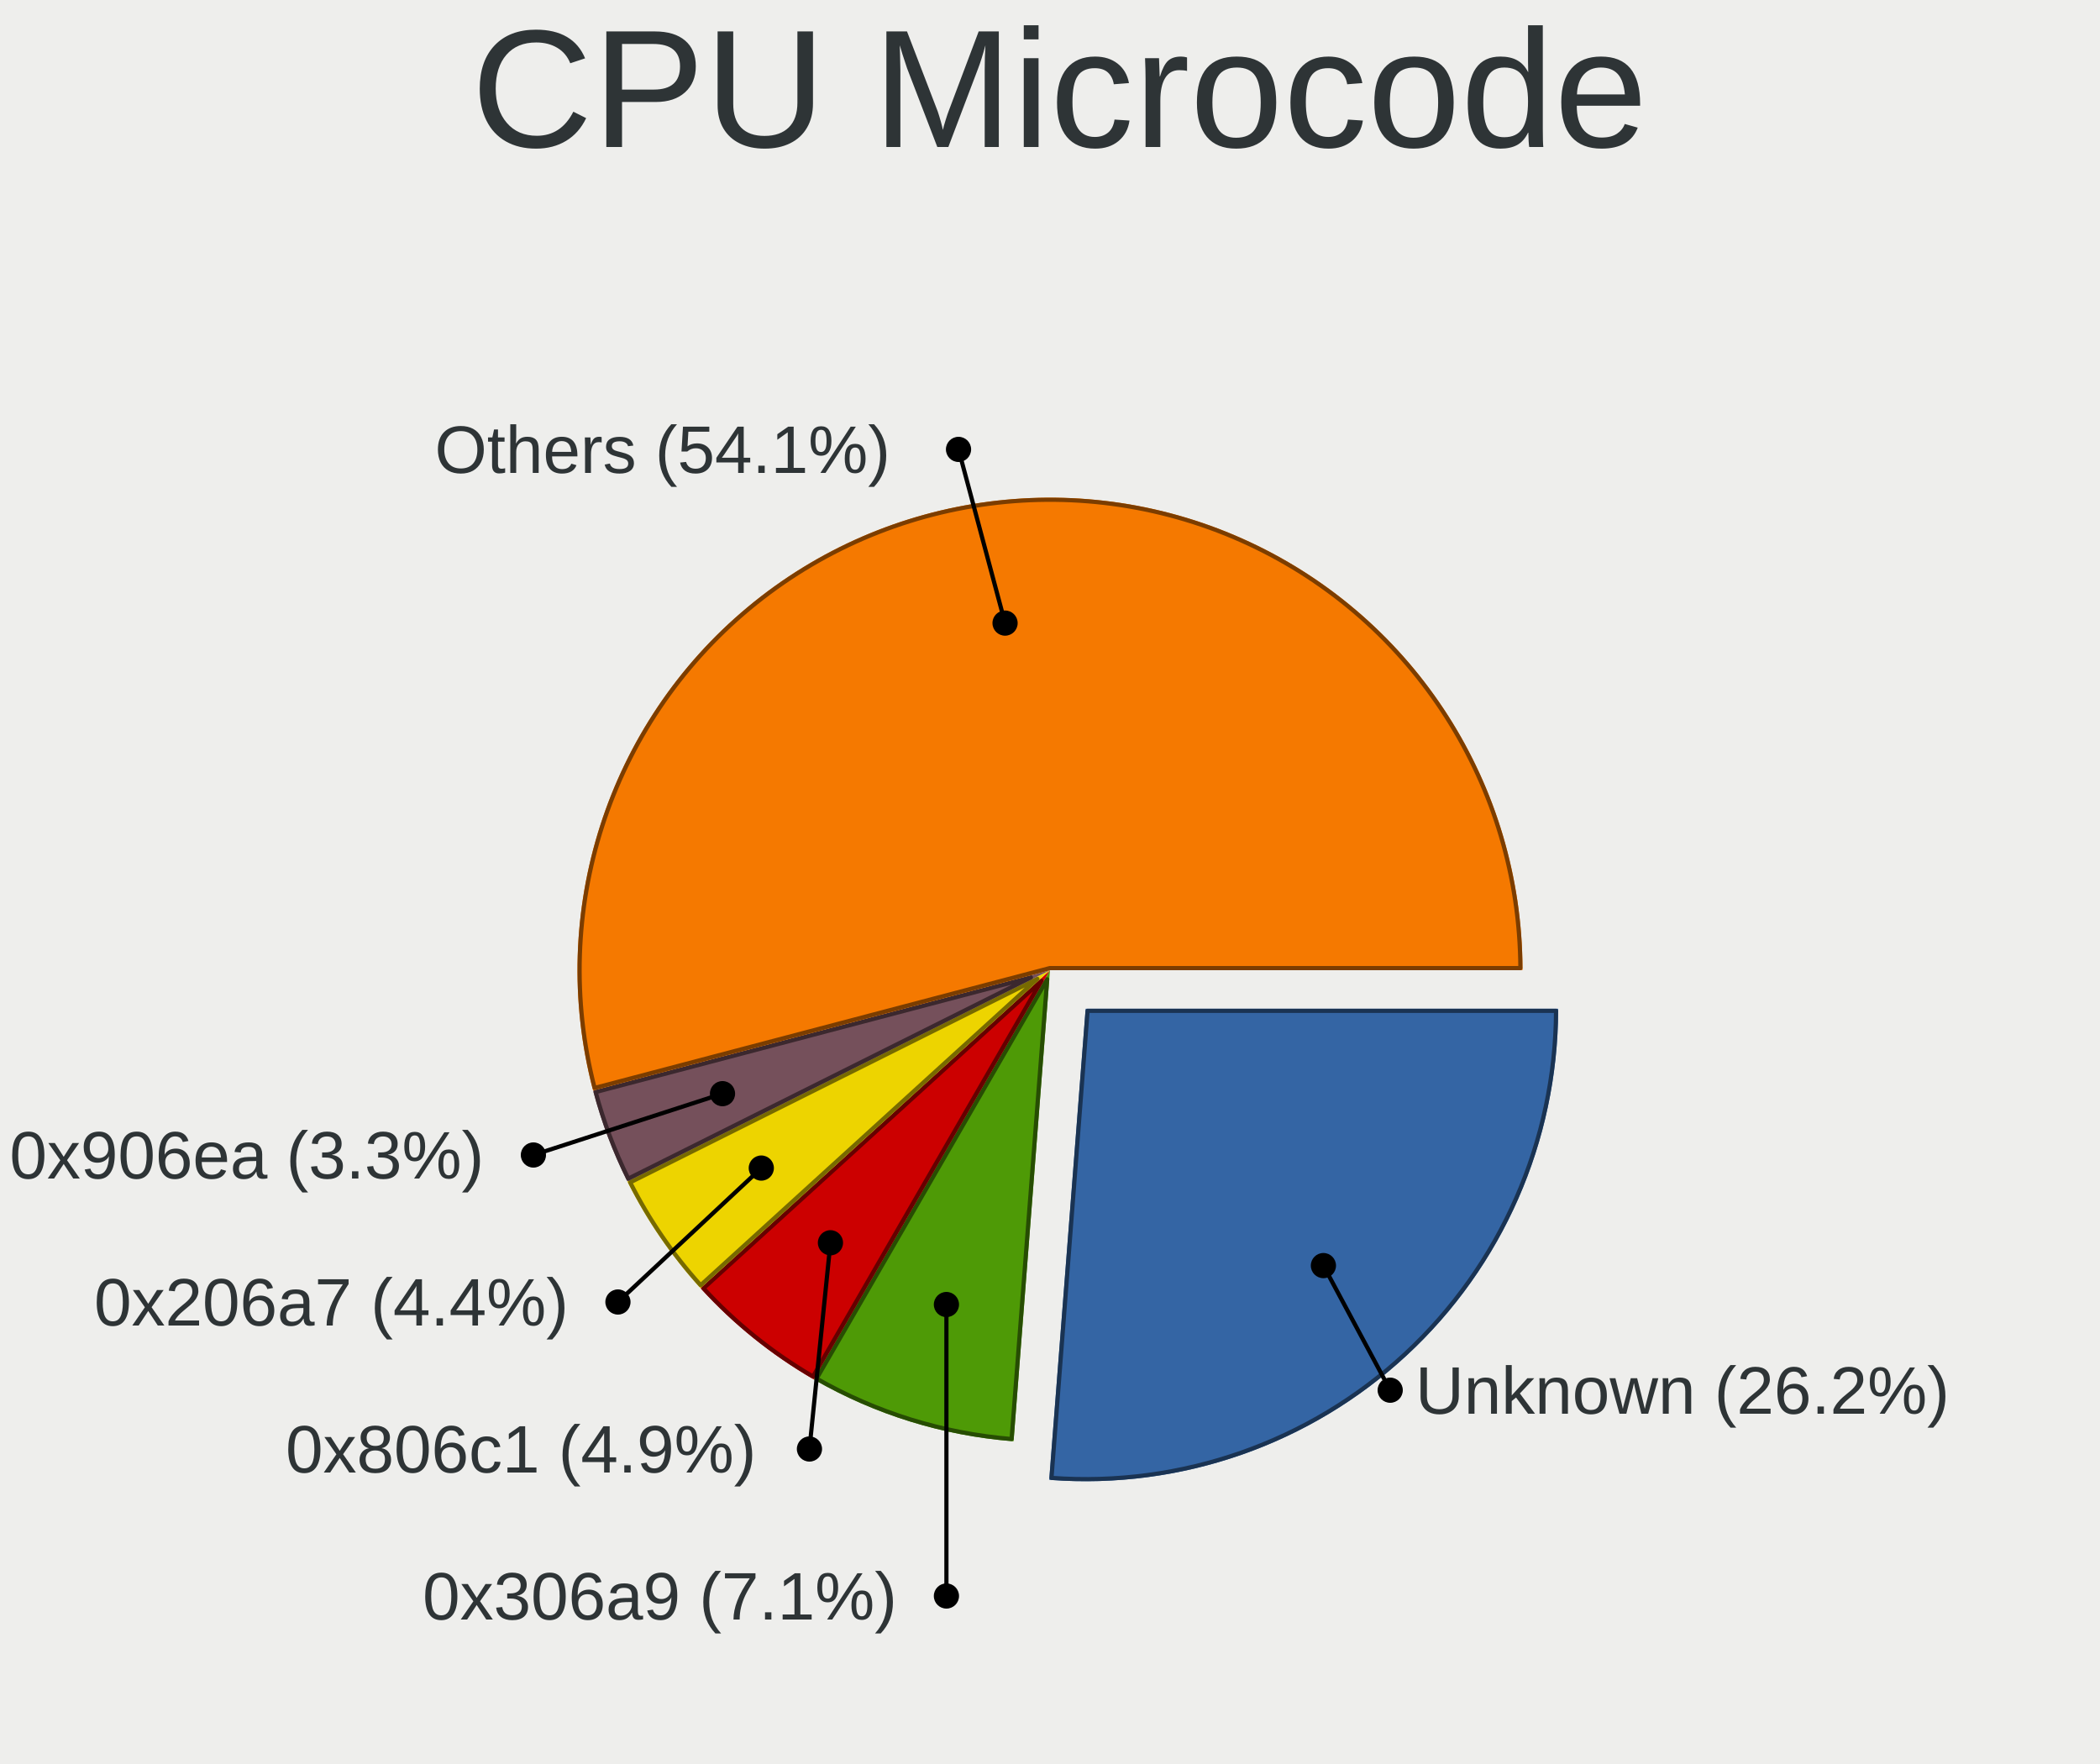
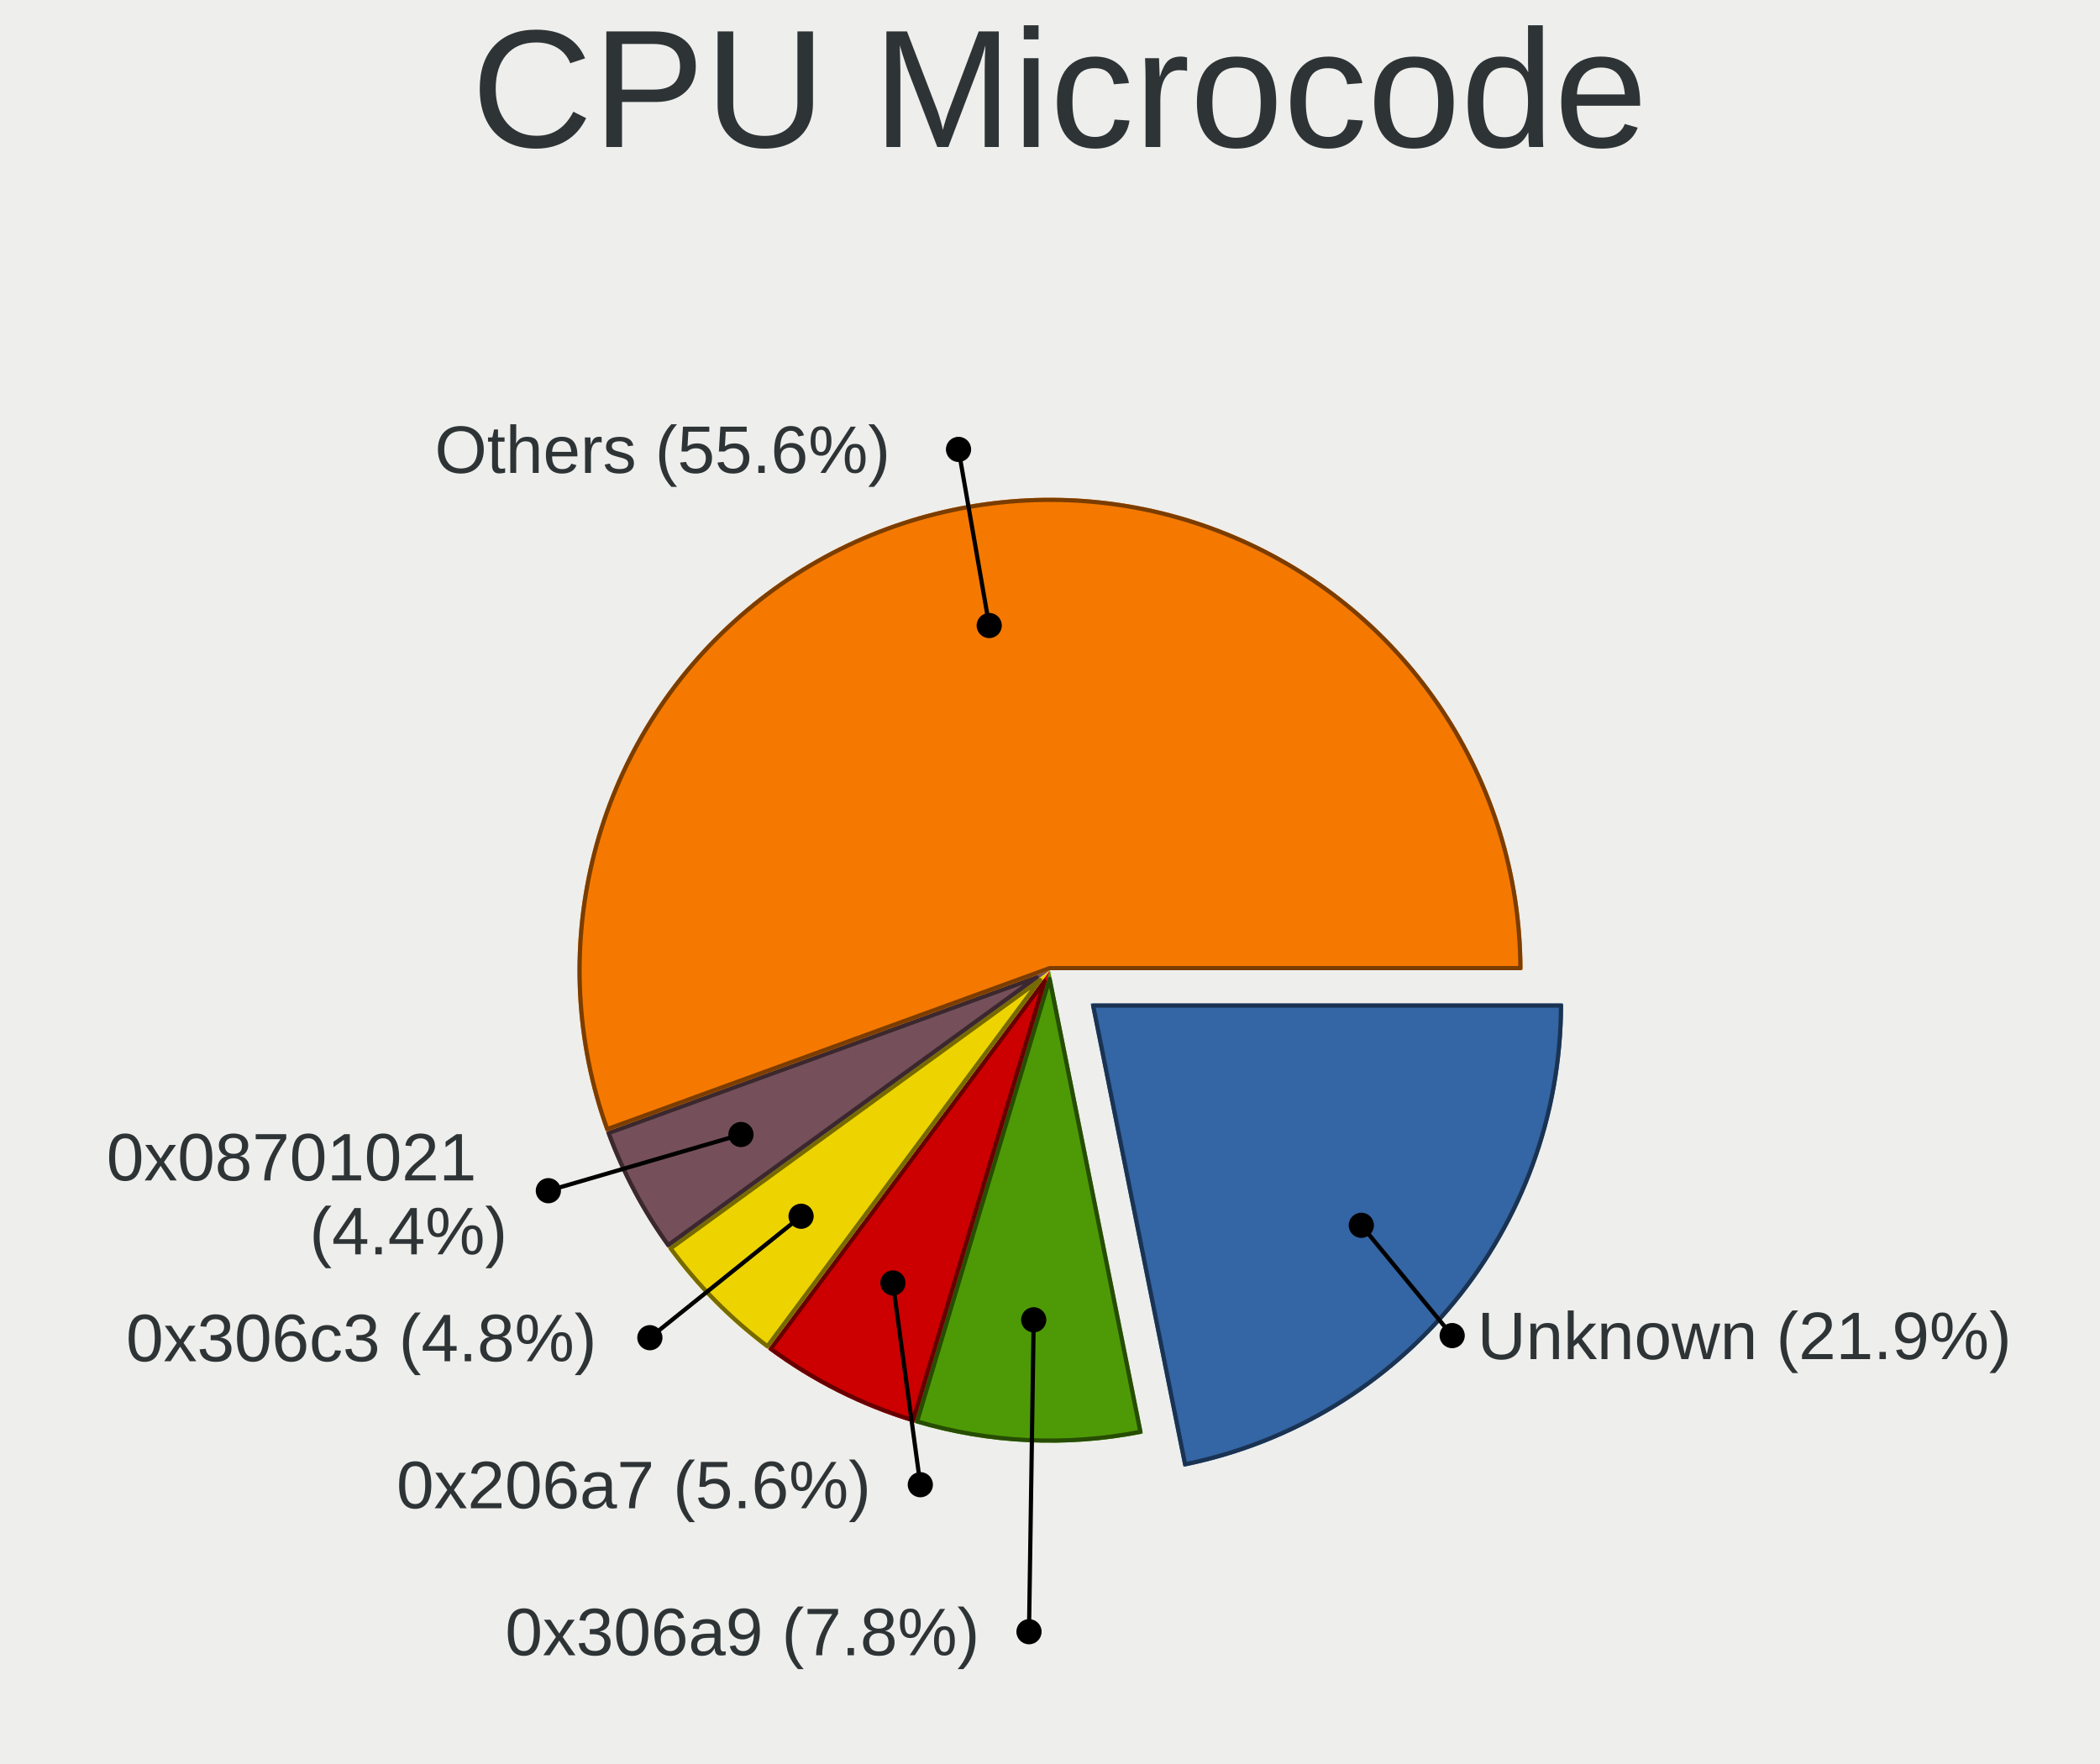
<svg xmlns="http://www.w3.org/2000/svg" width="500" height="420" version="1.0" id="ezcGraph">
  <defs />
  <g id="ezcGraphChart" color-rendering="optimizeQuality" shape-rendering="geometricPrecision" text-rendering="optimizeLegibility">
    <path d=" M 0,420 L 0,0 L 500,0 L 500,420 L 0,420 z " style="fill: #eeeeec; fill-opacity: 1.00; stroke: none;" id="ezcGraphPolygon_1" />
    <path d=" M 0,42 L 0,0 L 500,0 L 500,42 L 0,42 z " style="fill: #000000; fill-opacity: 0.00; stroke: none;" id="ezcGraphPolygon_2" />
-     <path d="M 258.49,240.17 L 370.99,240.17 A 112.50,112.50 0 0,1 249.81,352.34 z" style="fill: #3465a4; fill-opacity: 1.00; stroke: none; cursor: pointer;" id="ezcGraphCircleSector_4" />
-     <path d="M 258.95,240.67 L 370.49,240.67 A 112.00,112.00 0 0,1 250.35,351.88 z" style="fill: none; stroke: #1a3352; stroke-width: 1; stroke-opacity: 1.00; stroke-linecap: round; stroke-linejoin: round;" id="ezcGraphCircleSector_5" />
-     <path d="M 250.00,231.00 L 241.32,343.16 A 112.50,112.50 0 0,1 193.75,328.43 z" style="fill: #4e9a06; fill-opacity: 1.00; stroke: none; cursor: pointer;" id="ezcGraphCircleSector_6" />
-     <path d="M 249.33,233.16 L 240.86,342.63 A 112.00,112.00 0 0,1 194.43,328.24 z" style="fill: none; stroke: #274d03; stroke-width: 1; stroke-opacity: 1.00; stroke-linecap: round; stroke-linejoin: round;" id="ezcGraphCircleSector_7" />
-     <path d="M 250.00,231.00 L 193.75,328.43 A 112.50,112.50 0 0,1 166.79,306.71 z" style="fill: #cc0000; fill-opacity: 1.00; stroke: none; cursor: pointer;" id="ezcGraphCircleSector_8" />
-     <path d="M 247.96,233.53 L 193.57,327.74 A 112.00,112.00 0 0,1 167.49,306.74 z" style="fill: none; stroke: #660000; stroke-width: 1; stroke-opacity: 1.00; stroke-linecap: round; stroke-linejoin: round;" id="ezcGraphCircleSector_9" />
-     <path d="M 250.00,231.00 L 166.79,306.71 A 112.50,112.50 0 0,1 149.37,281.30 z" style="fill: #edd400; fill-opacity: 1.00; stroke: none; cursor: pointer;" id="ezcGraphCircleSector_10" />
-     <path d="M 246.99,233.06 L 166.82,306.00 A 112.00,112.00 0 0,1 150.04,281.52 z" style="fill: none; stroke: #776a00; stroke-width: 1; stroke-opacity: 1.00; stroke-linecap: round; stroke-linejoin: round;" id="ezcGraphCircleSector_11" />
-     <path d="M 250.00,231.00 L 149.37,281.30 A 112.50,112.50 0 0,1 141.21,259.65 z" style="fill: #75505b; fill-opacity: 1.00; stroke: none; cursor: pointer;" id="ezcGraphCircleSector_12" />
-     <path d="M 245.45,232.72 L 149.59,280.63 A 112.00,112.00 0 0,1 141.82,260.01 z" style="fill: none; stroke: #3b282e; stroke-width: 1; stroke-opacity: 1.00; stroke-linecap: round; stroke-linejoin: round;" id="ezcGraphCircleSector_13" />
-     <path d="M 250.00,231.00 L 141.21,259.65 A 112.50,112.50 0 1,1 362.50,231.00 z" style="fill: #f57900; fill-opacity: 1.00; stroke: none;" id="ezcGraphCircleSector_14" />
-     <path d="M 249.94,230.50 L 141.57,259.04 A 112.00,112.00 0 1,1 362.00,230.50 z" style="fill: none; stroke: #7b3d00; stroke-width: 1; stroke-opacity: 1.00; stroke-linecap: round; stroke-linejoin: round;" id="ezcGraphCircleSector_15" />
-     <path d=" M 239.3,148.356 L 228.22,107" style="fill: none; stroke: #000000; stroke-width: 1; stroke-opacity: 1.00; stroke-linecap: round; stroke-linejoin: round;" id="ezcGraphLine_16" />
-     <ellipse cx="239.3" cy="148.356" rx="3" ry="3" style="fill: #000000; fill-opacity: 1.00; stroke: none;" id="ezcGraphCircle_17" />
+     <path d="M 259.67,238.92 L 372.17,238.92 A 112.50,112.50 0 0,1 281.78,349.23 z" style="fill: #3465a4; fill-opacity: 1.00; stroke: none; cursor: pointer;" id="ezcGraphCircleSector_4" />
+     <path d="M 260.28,239.42 L 371.67,239.42 A 112.00,112.00 0 0,1 282.17,348.64 z" style="fill: none; stroke: #1a3352; stroke-width: 1; stroke-opacity: 1.00; stroke-linecap: round; stroke-linejoin: round;" id="ezcGraphCircleSector_5" />
+     <path d="M 250.00,231.00 L 272.11,341.31 A 112.50,112.50 0 0,1 217.73,338.77 z" style="fill: #4e9a06; fill-opacity: 1.00; stroke: none; cursor: pointer;" id="ezcGraphCircleSector_6" />
+     <path d="M 249.90,233.06 L 271.52,340.91 A 112.00,112.00 0 0,1 218.36,338.44 z" style="fill: none; stroke: #274d03; stroke-width: 1; stroke-opacity: 1.00; stroke-linecap: round; stroke-linejoin: round;" id="ezcGraphCircleSector_7" />
+     <path d="M 250.00,231.00 L 217.73,338.77 A 112.50,112.50 0 0,1 182.82,321.24 z" style="fill: #cc0000; fill-opacity: 1.00; stroke: none; cursor: pointer;" id="ezcGraphCircleSector_8" />
+     <path d="M 248.71,233.57 L 217.40,338.15 A 112.00,112.00 0 0,1 183.52,321.14 z" style="fill: none; stroke: #660000; stroke-width: 1; stroke-opacity: 1.00; stroke-linecap: round; stroke-linejoin: round;" id="ezcGraphCircleSector_9" />
+     <path d="M 250.00,231.00 L 182.82,321.24 A 112.50,112.50 0 0,1 158.99,297.13 z" style="fill: #edd400; fill-opacity: 1.00; stroke: none; cursor: pointer;" id="ezcGraphCircleSector_10" />
+     <path d="M 247.64,233.33 L 182.72,320.54 A 112.00,112.00 0 0,1 159.68,297.24 z" style="fill: none; stroke: #776a00; stroke-width: 1; stroke-opacity: 1.00; stroke-linecap: round; stroke-linejoin: round;" id="ezcGraphCircleSector_11" />
+     <path d="M 250.00,231.00 L 158.99,297.13 A 112.50,112.50 0 0,1 144.28,269.48 z" style="fill: #75505b; fill-opacity: 1.00; stroke: none; cursor: pointer;" id="ezcGraphCircleSector_12" />
+     <path d="M 246.83,232.69 L 159.10,296.43 A 112.00,112.00 0 0,1 144.93,269.78 z" style="fill: none; stroke: #3b282e; stroke-width: 1; stroke-opacity: 1.00; stroke-linecap: round; stroke-linejoin: round;" id="ezcGraphCircleSector_13" />
+     <path d="M 250.00,231.00 L 144.28,269.48 A 112.50,112.50 0 1,1 362.50,231.00 z" style="fill: #f57900; fill-opacity: 1.00; stroke: none;" id="ezcGraphCircleSector_14" />
+     <path d="M 249.91,230.50 L 144.58,268.84 A 112.00,112.00 0 1,1 362.00,230.50 z" style="fill: none; stroke: #7b3d00; stroke-width: 1; stroke-opacity: 1.00; stroke-linecap: round; stroke-linejoin: round;" id="ezcGraphCircleSector_15" />
+     <path d=" M 235.529,148.933 L 228.22,107" style="fill: none; stroke: #000000; stroke-width: 1; stroke-opacity: 1.00; stroke-linecap: round; stroke-linejoin: round;" id="ezcGraphLine_16" />
+     <ellipse cx="235.529" cy="148.933" rx="3" ry="3" style="fill: #000000; fill-opacity: 1.00; stroke: none;" id="ezcGraphCircle_17" />
    <ellipse cx="228.22" cy="107" rx="3" ry="3" style="fill: #000000; fill-opacity: 1.00; stroke: none;" id="ezcGraphCircle_18" />
-     <path d=" M 172.024,260.396 L 127,275" style="fill: none; stroke: #000000; stroke-width: 1; stroke-opacity: 1.00; stroke-linecap: round; stroke-linejoin: round;" id="ezcGraphLine_20" />
-     <ellipse cx="172.024" cy="260.396" rx="3" ry="3" style="fill: #000000; fill-opacity: 1.00; stroke: none;" id="ezcGraphCircle_21" />
-     <ellipse cx="127" cy="275" rx="3" ry="3" style="fill: #000000; fill-opacity: 1.00; stroke: none;" id="ezcGraphCircle_22" />
-     <path d=" M 181.262,278.112 L 147.129,310" style="fill: none; stroke: #000000; stroke-width: 1; stroke-opacity: 1.00; stroke-linecap: round; stroke-linejoin: round;" id="ezcGraphLine_24" />
-     <ellipse cx="181.262" cy="278.112" rx="3" ry="3" style="fill: #000000; fill-opacity: 1.00; stroke: none;" id="ezcGraphCircle_25" />
-     <ellipse cx="147.129" cy="310" rx="3" ry="3" style="fill: #000000; fill-opacity: 1.00; stroke: none;" id="ezcGraphCircle_26" />
-     <path d=" M 197.724,295.897 L 192.726,345" style="fill: none; stroke: #000000; stroke-width: 1; stroke-opacity: 1.00; stroke-linecap: round; stroke-linejoin: round;" id="ezcGraphLine_28" />
-     <ellipse cx="197.724" cy="295.897" rx="3" ry="3" style="fill: #000000; fill-opacity: 1.00; stroke: none;" id="ezcGraphCircle_29" />
-     <ellipse cx="192.726" cy="345" rx="3" ry="3" style="fill: #000000; fill-opacity: 1.00; stroke: none;" id="ezcGraphCircle_30" />
-     <path d=" M 225.339,310.601 L 225.339,380" style="fill: none; stroke: #000000; stroke-width: 1; stroke-opacity: 1.00; stroke-linecap: round; stroke-linejoin: round;" id="ezcGraphLine_32" />
-     <ellipse cx="225.339" cy="310.601" rx="3" ry="3" style="fill: #000000; fill-opacity: 1.00; stroke: none;" id="ezcGraphCircle_33" />
-     <ellipse cx="225.339" cy="380" rx="3" ry="3" style="fill: #000000; fill-opacity: 1.00; stroke: none;" id="ezcGraphCircle_34" />
-     <path d=" M 315.097,301.331 L 331,331" style="fill: none; stroke: #000000; stroke-width: 1; stroke-opacity: 1.00; stroke-linecap: round; stroke-linejoin: round;" id="ezcGraphLine_36" />
-     <ellipse cx="315.097" cy="301.331" rx="3" ry="3" style="fill: #000000; fill-opacity: 1.00; stroke: none;" id="ezcGraphCircle_37" />
-     <ellipse cx="331" cy="331" rx="3" ry="3" style="fill: #000000; fill-opacity: 1.00; stroke: none;" id="ezcGraphCircle_38" />
+     <path d=" M 176.421,270.123 L 130.56,283.5" style="fill: none; stroke: #000000; stroke-width: 1; stroke-opacity: 1.00; stroke-linecap: round; stroke-linejoin: round;" id="ezcGraphLine_20" />
+     <ellipse cx="176.421" cy="270.123" rx="3" ry="3" style="fill: #000000; fill-opacity: 1.00; stroke: none;" id="ezcGraphCircle_21" />
+     <ellipse cx="130.56" cy="283.5" rx="3" ry="3" style="fill: #000000; fill-opacity: 1.00; stroke: none;" id="ezcGraphCircle_22" />
+     <path d=" M 190.733,289.582 L 154.732,318.5" style="fill: none; stroke: #000000; stroke-width: 1; stroke-opacity: 1.00; stroke-linecap: round; stroke-linejoin: round;" id="ezcGraphLine_24" />
+     <ellipse cx="190.733" cy="289.582" rx="3" ry="3" style="fill: #000000; fill-opacity: 1.00; stroke: none;" id="ezcGraphCircle_25" />
+     <ellipse cx="154.732" cy="318.5" rx="3" ry="3" style="fill: #000000; fill-opacity: 1.00; stroke: none;" id="ezcGraphCircle_26" />
+     <path d=" M 212.6,305.469 L 219.125,353.5" style="fill: none; stroke: #000000; stroke-width: 1; stroke-opacity: 1.00; stroke-linecap: round; stroke-linejoin: round;" id="ezcGraphLine_28" />
+     <ellipse cx="212.6" cy="305.469" rx="3" ry="3" style="fill: #000000; fill-opacity: 1.00; stroke: none;" id="ezcGraphCircle_29" />
+     <ellipse cx="219.125" cy="353.5" rx="3" ry="3" style="fill: #000000; fill-opacity: 1.00; stroke: none;" id="ezcGraphCircle_30" />
+     <path d=" M 246.123,314.243 L 245,388.5" style="fill: none; stroke: #000000; stroke-width: 1; stroke-opacity: 1.00; stroke-linecap: round; stroke-linejoin: round;" id="ezcGraphLine_32" />
+     <ellipse cx="246.123" cy="314.243" rx="3" ry="3" style="fill: #000000; fill-opacity: 1.00; stroke: none;" id="ezcGraphCircle_33" />
+     <ellipse cx="245" cy="388.5" rx="3" ry="3" style="fill: #000000; fill-opacity: 1.00; stroke: none;" id="ezcGraphCircle_34" />
+     <path d=" M 324.124,291.742 L 345.755,318" style="fill: none; stroke: #000000; stroke-width: 1; stroke-opacity: 1.00; stroke-linecap: round; stroke-linejoin: round;" id="ezcGraphLine_36" />
+     <ellipse cx="324.124" cy="291.742" rx="3" ry="3" style="fill: #000000; fill-opacity: 1.00; stroke: none;" id="ezcGraphCircle_37" />
+     <ellipse cx="345.755" cy="318" rx="3" ry="3" style="fill: #000000; fill-opacity: 1.00; stroke: none;" id="ezcGraphCircle_38" />
    <g id="ezcGraphTextBox_3">
      <path d=" M 111.7,42 L 111.7,0.5 L 388.8,0.5 L 388.8,42 L 111.7,42 z " style="fill: #ffffff; fill-opacity: 0.00; stroke: none;" id="ezcGraphPolygon_40" />
      <text id="ezcGraphTextBox_3_text" x="112.2" text-length="275.6px" y="35" style="font-size: 40px; font-family: 'Arial'; fill: #2e3436; fill-opacity: 1.00; stroke: none;">CPU Microcode</text>
    </g>
    <g id="ezcGraphTextBox_19">
      <path d=" M 103,116 L 103,98.5 L 223.22,98.5 L 223.22,116 L 103,116 z " style="fill: #ffffff; fill-opacity: 0.00; stroke: none;" id="ezcGraphPolygon_41" />
-       <text id="ezcGraphTextBox_19_text" x="103.5" text-length="118.72px" y="112.6" style="font-size: 16px; font-family: 'Arial'; fill: #2e3436; fill-opacity: 1.00; stroke: none;">Others (54.1%)</text>
+       <text id="ezcGraphTextBox_19_text" x="103.5" text-length="118.72px" y="112.6" style="font-size: 16px; font-family: 'Arial'; fill: #2e3436; fill-opacity: 1.00; stroke: none;">Others (55.6%)</text>
    </g>
    <g id="ezcGraphTextBox_23" style=" cursor: pointer;">
-       <path d=" M 1.78,284 L 1.78,266.5 L 122,266.5 L 122,284 L 1.78,284 z " style="fill: #ffffff; fill-opacity: 0.00; stroke: none;" id="ezcGraphPolygon_42" />
-       <text id="ezcGraphTextBox_23_text" x="2.28" text-length="118.72px" y="280.6" style="font-size: 16px; font-family: 'Arial'; fill: #2e3436; fill-opacity: 1.00; stroke: none;">0x906ea (3.3%)</text>
+       <path d=" M 24.86,300.55 L 24.86,266.95 L 125.559,266.95 L 125.559,300.55 L 24.86,300.55 z " style="fill: #ffffff; fill-opacity: 0.00; stroke: none;" id="ezcGraphPolygon_42" />
+       <text id="ezcGraphTextBox_23_text" x="25.36" text-length="99.2px" y="281.05" style="font-size: 16px; font-family: 'Arial'; fill: #2e3436; fill-opacity: 1.00; stroke: none;">0x08701021</text>
+       <text id="ezcGraphTextBox_23_text" x="73.68" text-length="50.88px" y="298.65" style="font-size: 16px; font-family: 'Arial'; fill: #2e3436; fill-opacity: 1.00; stroke: none;">(4.4%)</text>
    </g>
    <g id="ezcGraphTextBox_27" style=" cursor: pointer;">
-       <path d=" M 21.909,319 L 21.909,301.5 L 142.129,301.5 L 142.129,319 L 21.909,319 z " style="fill: #ffffff; fill-opacity: 0.00; stroke: none;" id="ezcGraphPolygon_43" />
-       <text id="ezcGraphTextBox_27_text" x="22.409" text-length="118.72px" y="315.6" style="font-size: 16px; font-family: 'Arial'; fill: #2e3436; fill-opacity: 1.00; stroke: none;">0x206a7 (4.4%)</text>
+       <path d=" M 29.512,327.5 L 29.512,310 L 149.732,310 L 149.732,327.5 L 29.512,327.5 z " style="fill: #ffffff; fill-opacity: 0.00; stroke: none;" id="ezcGraphPolygon_43" />
+       <text id="ezcGraphTextBox_27_text" x="30.012" text-length="118.72px" y="324.1" style="font-size: 16px; font-family: 'Arial'; fill: #2e3436; fill-opacity: 1.00; stroke: none;">0x306c3 (4.8%)</text>
    </g>
    <g id="ezcGraphTextBox_31" style=" cursor: pointer;">
-       <path d=" M 67.506,354 L 67.506,336.5 L 187.726,336.5 L 187.726,354 L 67.506,354 z " style="fill: #ffffff; fill-opacity: 0.00; stroke: none;" id="ezcGraphPolygon_44" />
-       <text id="ezcGraphTextBox_31_text" x="68.006" text-length="118.72px" y="350.6" style="font-size: 16px; font-family: 'Arial'; fill: #2e3436; fill-opacity: 1.00; stroke: none;">0x806c1 (4.9%)</text>
+       <path d=" M 93.905,362.5 L 93.905,345 L 214.125,345 L 214.125,362.5 L 93.905,362.5 z " style="fill: #ffffff; fill-opacity: 0.00; stroke: none;" id="ezcGraphPolygon_44" />
+       <text id="ezcGraphTextBox_31_text" x="94.405" text-length="118.72px" y="359.1" style="font-size: 16px; font-family: 'Arial'; fill: #2e3436; fill-opacity: 1.00; stroke: none;">0x206a7 (5.6%)</text>
    </g>
    <g id="ezcGraphTextBox_35" style=" cursor: pointer;">
-       <path d=" M 100.119,389 L 100.119,371.5 L 220.339,371.5 L 220.339,389 L 100.119,389 z " style="fill: #ffffff; fill-opacity: 0.00; stroke: none;" id="ezcGraphPolygon_45" />
-       <text id="ezcGraphTextBox_35_text" x="100.619" text-length="118.72px" y="385.6" style="font-size: 16px; font-family: 'Arial'; fill: #2e3436; fill-opacity: 1.00; stroke: none;">0x306a9 (7.1%)</text>
+       <path d=" M 119.78,397.5 L 119.78,380 L 240,380 L 240,397.5 L 119.78,397.5 z " style="fill: #ffffff; fill-opacity: 0.00; stroke: none;" id="ezcGraphPolygon_45" />
+       <text id="ezcGraphTextBox_35_text" x="120.28" text-length="118.72px" y="394.1" style="font-size: 16px; font-family: 'Arial'; fill: #2e3436; fill-opacity: 1.00; stroke: none;">0x306a9 (7.8%)</text>
    </g>
    <g id="ezcGraphTextBox_39" style=" cursor: pointer;">
-       <path d=" M 336.5,340 L 336.5,322.5 L 465.2,322.5 L 465.2,340 L 336.5,340 z " style="fill: #ffffff; fill-opacity: 0.00; stroke: none;" id="ezcGraphPolygon_46" />
-       <text id="ezcGraphTextBox_39_text" x="337" text-length="127.2px" y="336.6" style="font-size: 16px; font-family: 'Arial'; fill: #2e3436; fill-opacity: 1.00; stroke: none;">Unknown (26.2%)</text>
+       <path d=" M 351.255,327 L 351.255,309.5 L 479.955,309.5 L 479.955,327 L 351.255,327 z " style="fill: #ffffff; fill-opacity: 0.00; stroke: none;" id="ezcGraphPolygon_46" />
+       <text id="ezcGraphTextBox_39_text" x="351.755" text-length="127.2px" y="323.6" style="font-size: 16px; font-family: 'Arial'; fill: #2e3436; fill-opacity: 1.00; stroke: none;">Unknown (21.9%)</text>
    </g>
  </g>
</svg>
